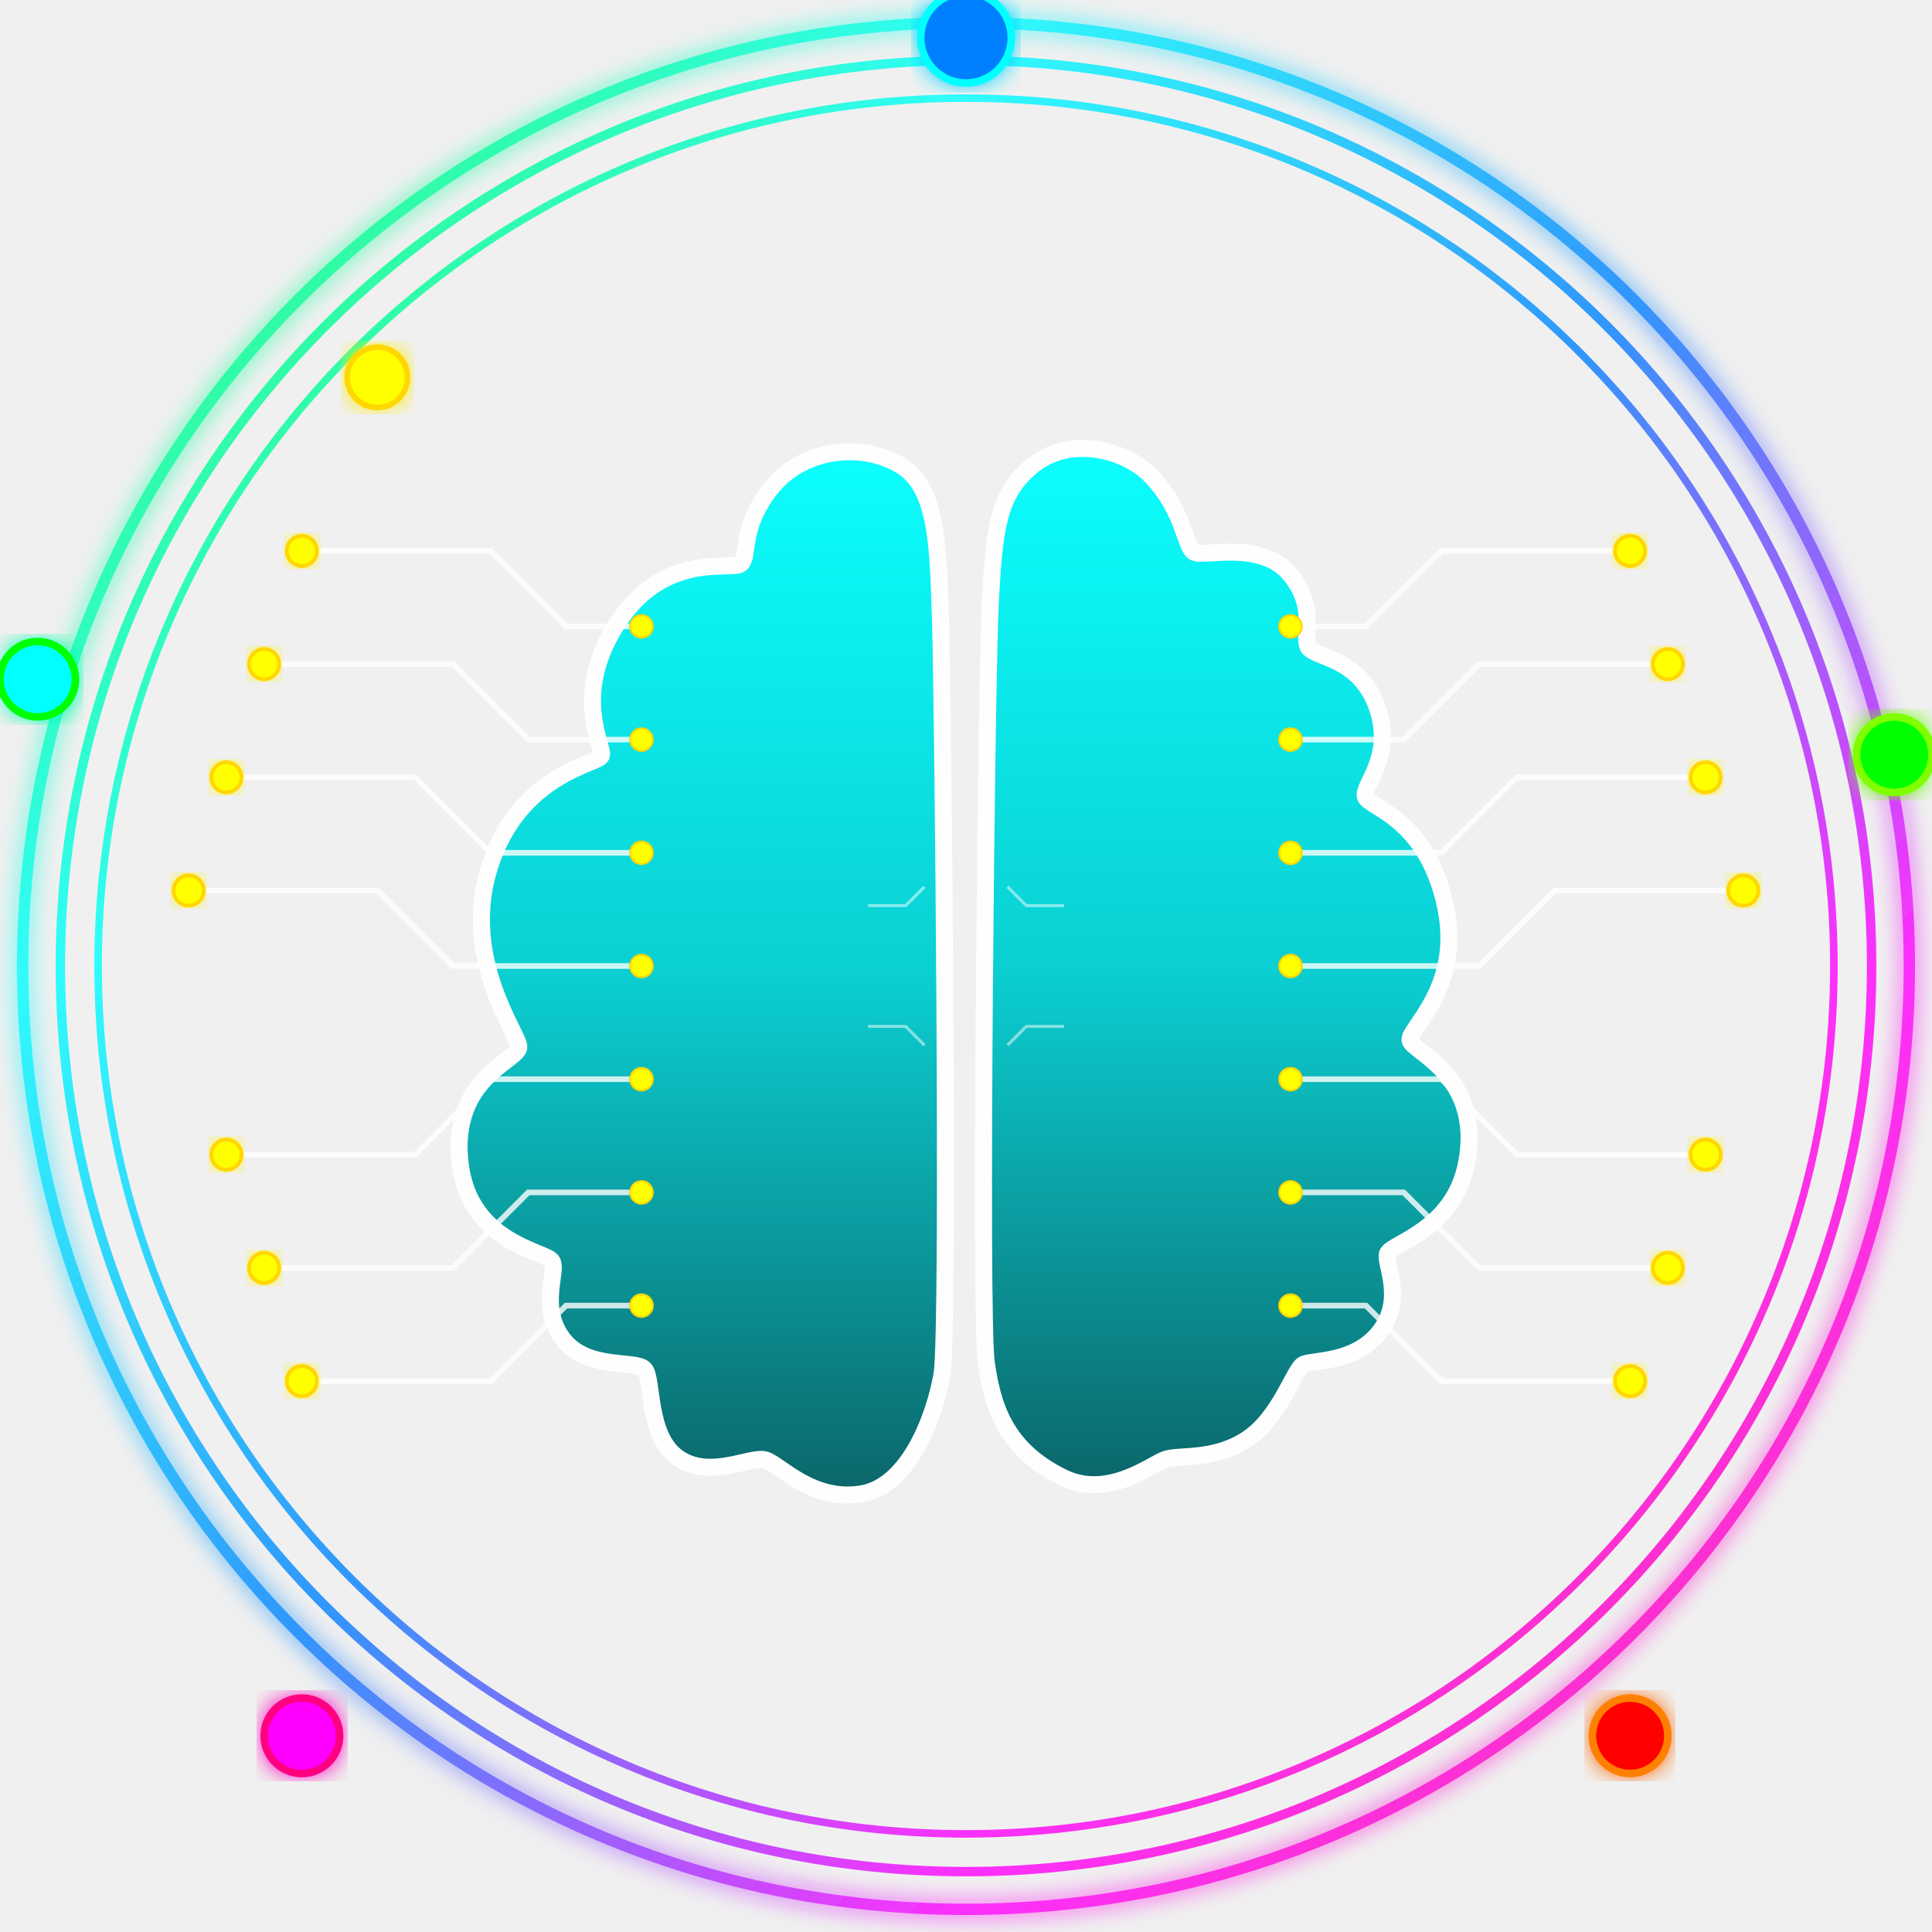
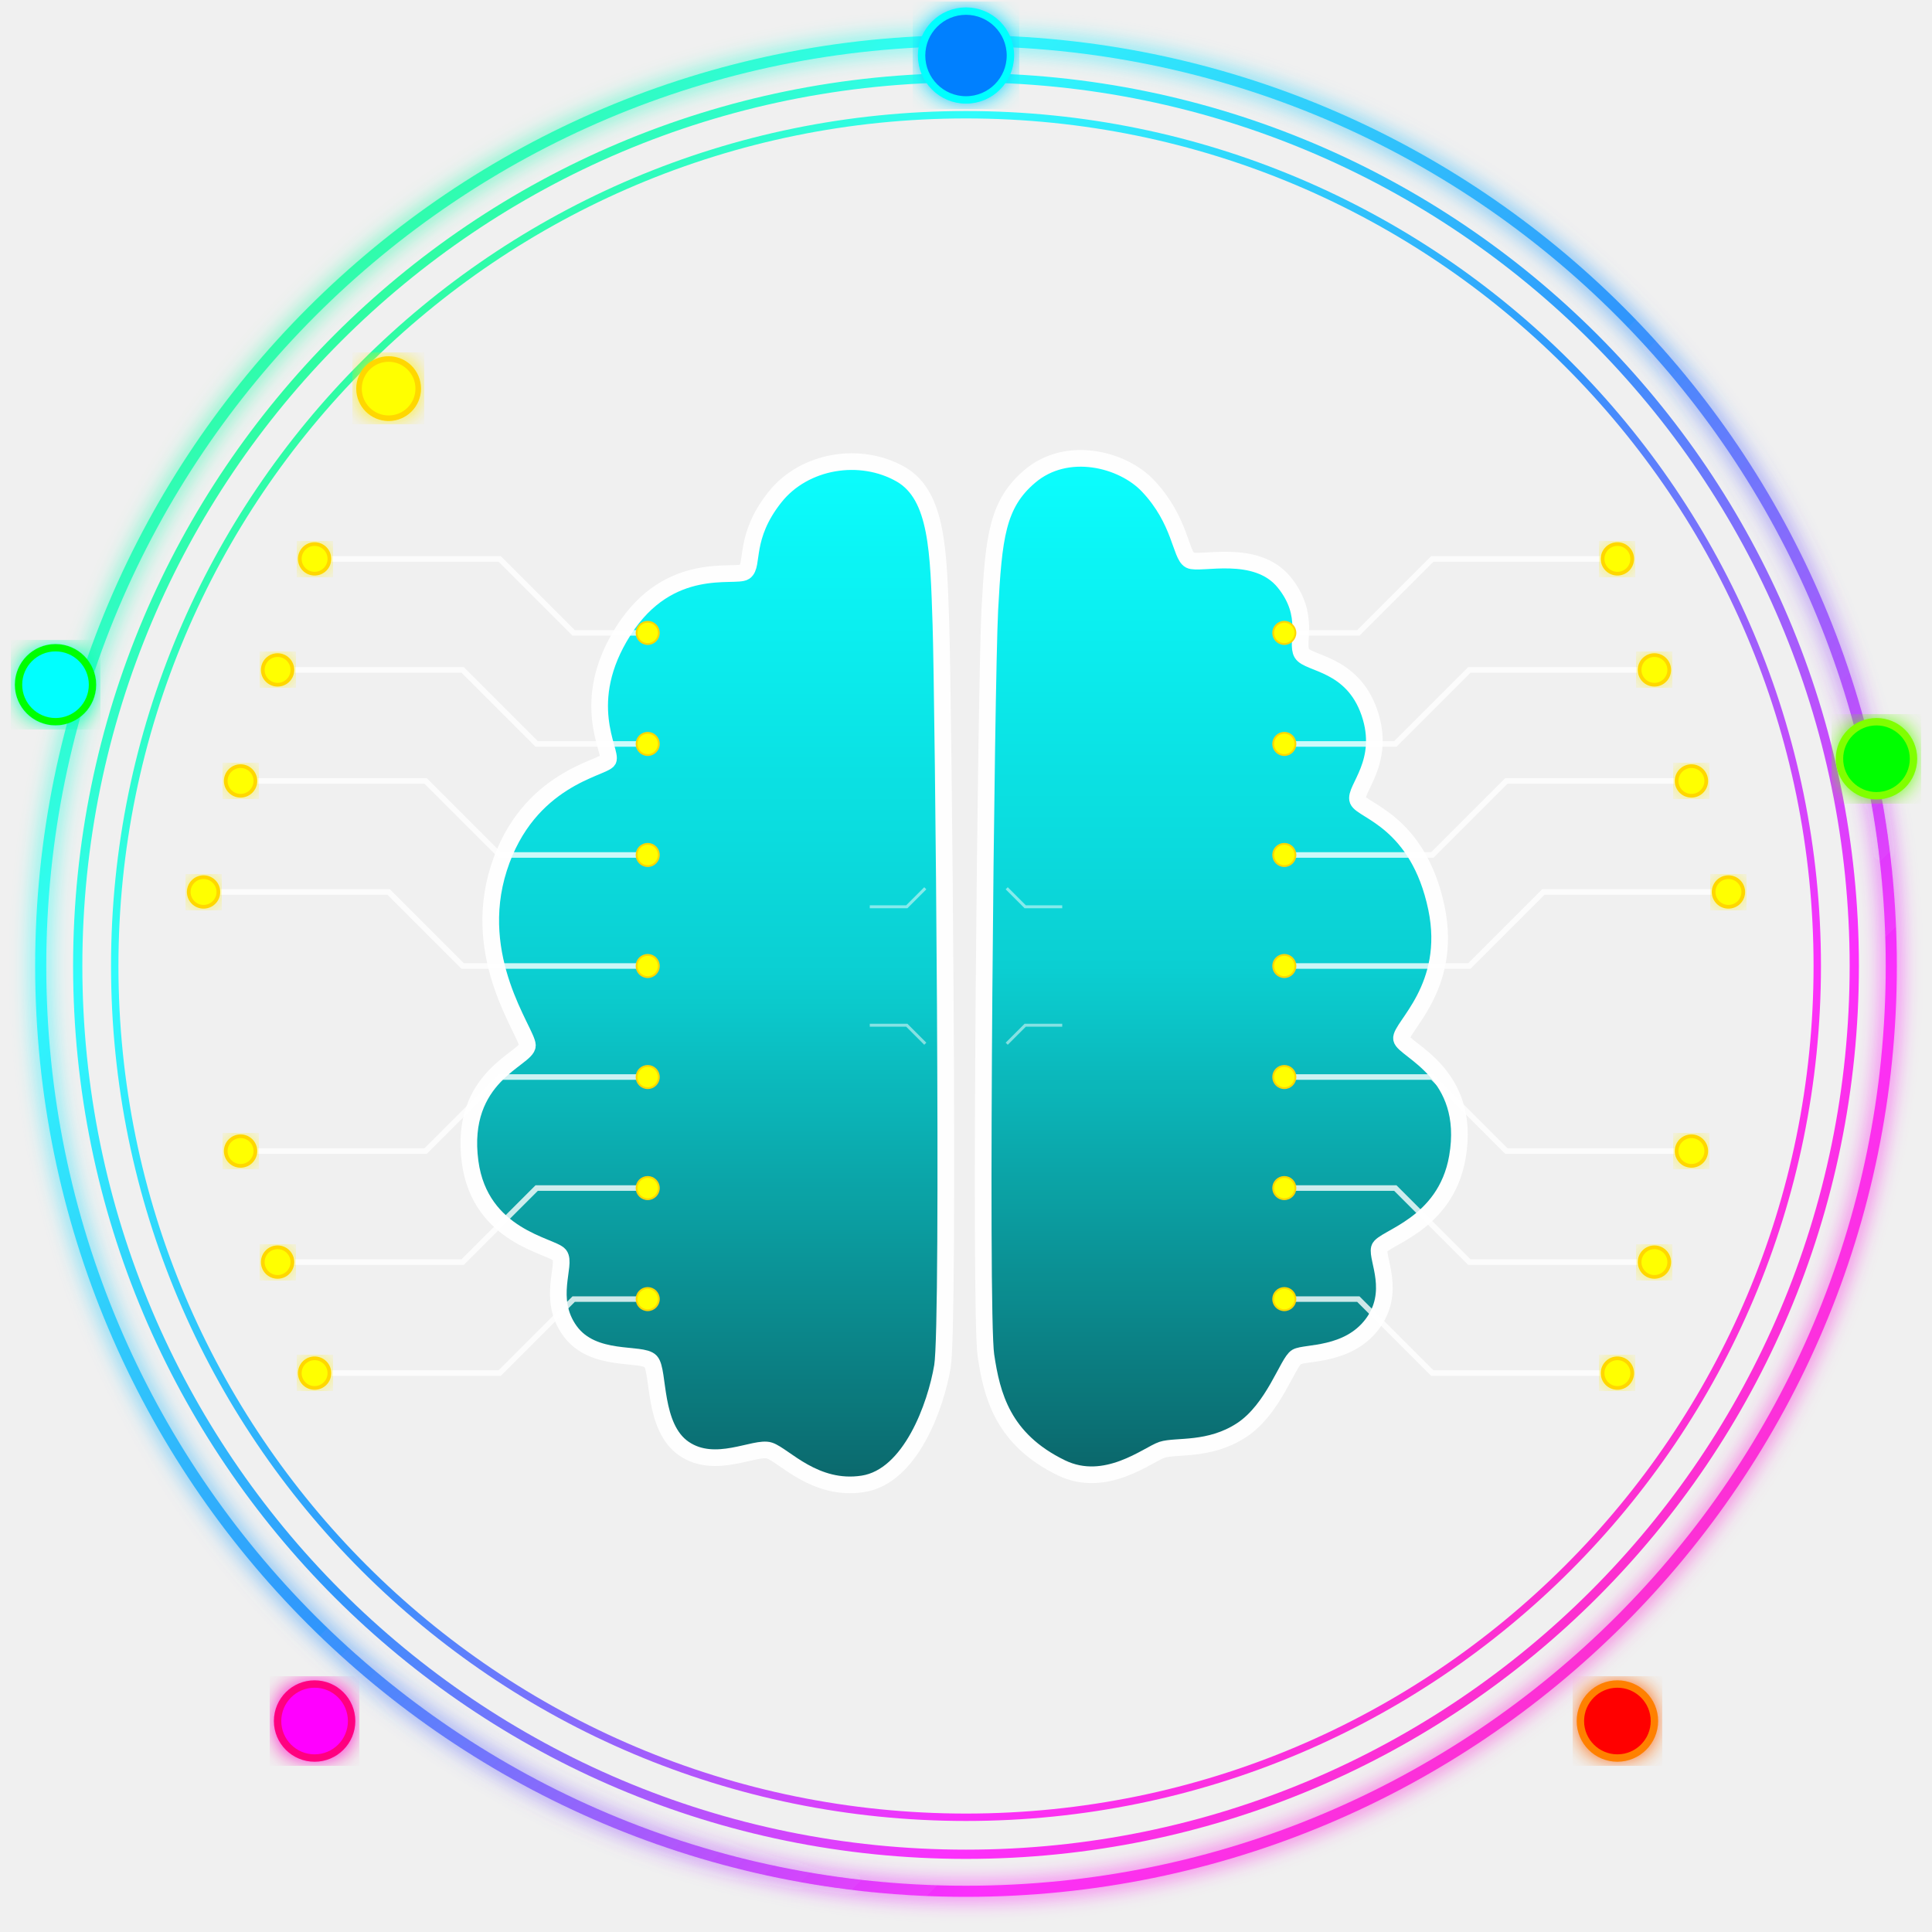
- <svg xmlns="http://www.w3.org/2000/svg" width="512" height="512" viewBox="0 0 512 512">
+ <svg xmlns="http://www.w3.org/2000/svg" width="512" height="512" viewBox="-5 -5 522 522">
  <defs>
    <linearGradient id="orbitGradient" x1="0%" y1="0%" x2="100%" y2="100%">
      <stop offset="0%" style="stop-color:#00ff00;stop-opacity:1" />
      <stop offset="25%" style="stop-color:#00ffff;stop-opacity:1" />
      <stop offset="50%" style="stop-color:#0080ff;stop-opacity:1" />
      <stop offset="75%" style="stop-color:#ff00ff;stop-opacity:1" />
      <stop offset="100%" style="stop-color:#ff0080;stop-opacity:1" />
    </linearGradient>
    <linearGradient id="brainGrad" x1="0%" y1="0%" x2="0%" y2="100%">
      <stop offset="0%" style="stop-color:#00FFFF;stop-opacity:1" />
      <stop offset="50%" style="stop-color:#00CED1;stop-opacity:1" />
      <stop offset="100%" style="stop-color:#006064;stop-opacity:1" />
    </linearGradient>
    <filter id="glow">
      <feGaussianBlur stdDeviation="3" result="coloredBlur" />
      <feMerge>
        <feMergeNode in="coloredBlur" />
        <feMergeNode in="SourceGraphic" />
      </feMerge>
    </filter>
    <circle id="node" r="4" fill="#ffff00" stroke="#ffd700" stroke-width="1" filter="url(#glow)" />
    <circle id="smallNode" r="3" fill="#ffff00" stroke="#ffd700" stroke-width="0.5" />
  </defs>
  <g stroke="url(#orbitGradient)" fill="none" opacity="0.8">
    <circle cx="256" cy="256" r="250" stroke-width="3" filter="url(#glow)" />
    <circle cx="256" cy="256" r="240" stroke-width="2.5" />
    <circle cx="256" cy="256" r="230" stroke-width="2" />
  </g>
  <g>
    <circle cx="256" cy="10" r="12" fill="#0080ff" stroke="#00ffff" stroke-width="2" filter="url(#glow)" />
    <circle cx="10" cy="180" r="10" fill="#00ffff" stroke="#00ff00" stroke-width="2" filter="url(#glow)" />
    <circle cx="80" cy="460" r="10" fill="#ff00ff" stroke="#ff0080" stroke-width="2" filter="url(#glow)" />
    <circle cx="432" cy="460" r="10" fill="#ff0000" stroke="#ff8000" stroke-width="2" filter="url(#glow)" />
    <circle cx="502" cy="200" r="10" fill="#00ff00" stroke="#80ff00" stroke-width="2" filter="url(#glow)" />
    <circle cx="100" cy="100" r="8" fill="#ffff00" stroke="#ffd700" stroke-width="1.5" filter="url(#glow)" />
  </g>
  <g transform="translate(256, 256) scale(1.5, 1.5)">
    <g fill="url(#brainGrad)" stroke="#FFFFFF" stroke-width="3" stroke-linejoin="round" opacity="0.95" transform="translate(-128, -128)">
      <path d="m123.48 66.47c.43 12.92 1.59 125.78.28 133.63-1.18 7.07-5.7 19.84-14.33 21.18s-14.23-5.15-16.82-6-9.75 3.53-15.41-.34-4.42-14-6-15.72-10.34.31-14.54-5.49-.55-12-1.88-13.68-14.27-3.2-16.1-16.75c-2.08-15.55 10.39-18.59 10.32-21.01s-10.34-15.65-5.14-31.91 18.88-18 19.68-19.46-5.46-10.42 2.78-23.34 20.13-9.43 21.82-10.58-.29-6.24 5.44-13.45c5.29-6.66 15.41-8.3 22.72-4.09 6.63 3.86 6.75 14.09 7.18 27.01z" />
      <path d="m132.29 63.82c-.67 13-1.88 126.42-.7 134.33 1.06 7.12 3 15.1 13.59 20.24 8 3.88 15.62-2.43 18.13-3.25s8.51.27 14.32-3.53 8.34-12.3 9.92-13.19 9.23-.12 13.6-5.89.8-11.79 1.3-13.67 11.92-4.1 14.06-16.43c2.64-15.17-9.72-19.26-10.06-21.31s9.28-9.24 6.29-23.55c-3.27-15.63-13.39-17.49-14.16-19.42s5.16-6.87 2.08-15.8-11-8.73-12.16-10.66 1.67-6.79-3.18-12.79c-5.05-6.25-15.3-3.09-17-4s-1.66-7.15-7.53-13.37c-4.6-4.87-14.63-7.39-21.29-1.73-5.91 5-6.5 11.04-7.21 24.02z" />
    </g>
  </g>
  <g stroke="#ffffff" stroke-width="1.5" fill="none" opacity="0.8">
    <path d="M 170,256 L 120,256 L 100,236 L 50,236" />
    <path d="M 170,226 L 130,226 L 110,206 L 60,206" />
    <path d="M 170,286 L 130,286 L 110,306 L 60,306" />
    <path d="M 170,196 L 140,196 L 120,176 L 70,176" />
    <path d="M 170,316 L 140,316 L 120,336 L 70,336" />
    <path d="M 170,166 L 150,166 L 130,146 L 80,146" />
    <path d="M 170,346 L 150,346 L 130,366 L 80,366" />
    <path d="M 342,256 L 392,256 L 412,236 L 462,236" />
    <path d="M 342,226 L 382,226 L 402,206 L 452,206" />
    <path d="M 342,286 L 382,286 L 402,306 L 452,306" />
    <path d="M 342,196 L 372,196 L 392,176 L 442,176" />
    <path d="M 342,316 L 372,316 L 392,336 L 442,336" />
    <path d="M 342,166 L 362,166 L 382,146 L 432,146" />
    <path d="M 342,346 L 362,346 L 382,366 L 432,366" />
  </g>
  <g>
    <use href="#node" x="50" y="236" />
    <use href="#node" x="60" y="206" />
    <use href="#node" x="60" y="306" />
    <use href="#node" x="70" y="176" />
    <use href="#node" x="70" y="336" />
    <use href="#node" x="80" y="146" />
    <use href="#node" x="80" y="366" />
    <use href="#smallNode" x="170" y="256" />
    <use href="#smallNode" x="170" y="226" />
    <use href="#smallNode" x="170" y="286" />
    <use href="#smallNode" x="170" y="196" />
    <use href="#smallNode" x="170" y="316" />
    <use href="#smallNode" x="170" y="166" />
    <use href="#smallNode" x="170" y="346" />
    <use href="#node" x="462" y="236" />
    <use href="#node" x="452" y="206" />
    <use href="#node" x="452" y="306" />
    <use href="#node" x="442" y="176" />
    <use href="#node" x="442" y="336" />
    <use href="#node" x="432" y="146" />
    <use href="#node" x="432" y="366" />
    <use href="#smallNode" x="342" y="256" />
    <use href="#smallNode" x="342" y="226" />
    <use href="#smallNode" x="342" y="286" />
    <use href="#smallNode" x="342" y="196" />
    <use href="#smallNode" x="342" y="316" />
    <use href="#smallNode" x="342" y="166" />
    <use href="#smallNode" x="342" y="346" />
  </g>
  <g stroke="#ffffff" stroke-width="0.8" fill="none" opacity="0.5">
    <path d="M 230,240 L 240,240 L 245,235" />
    <path d="M 230,272 L 240,272 L 245,277" />
    <path d="M 282,240 L 272,240 L 267,235" />
    <path d="M 282,272 L 272,272 L 267,277" />
  </g>
</svg>
